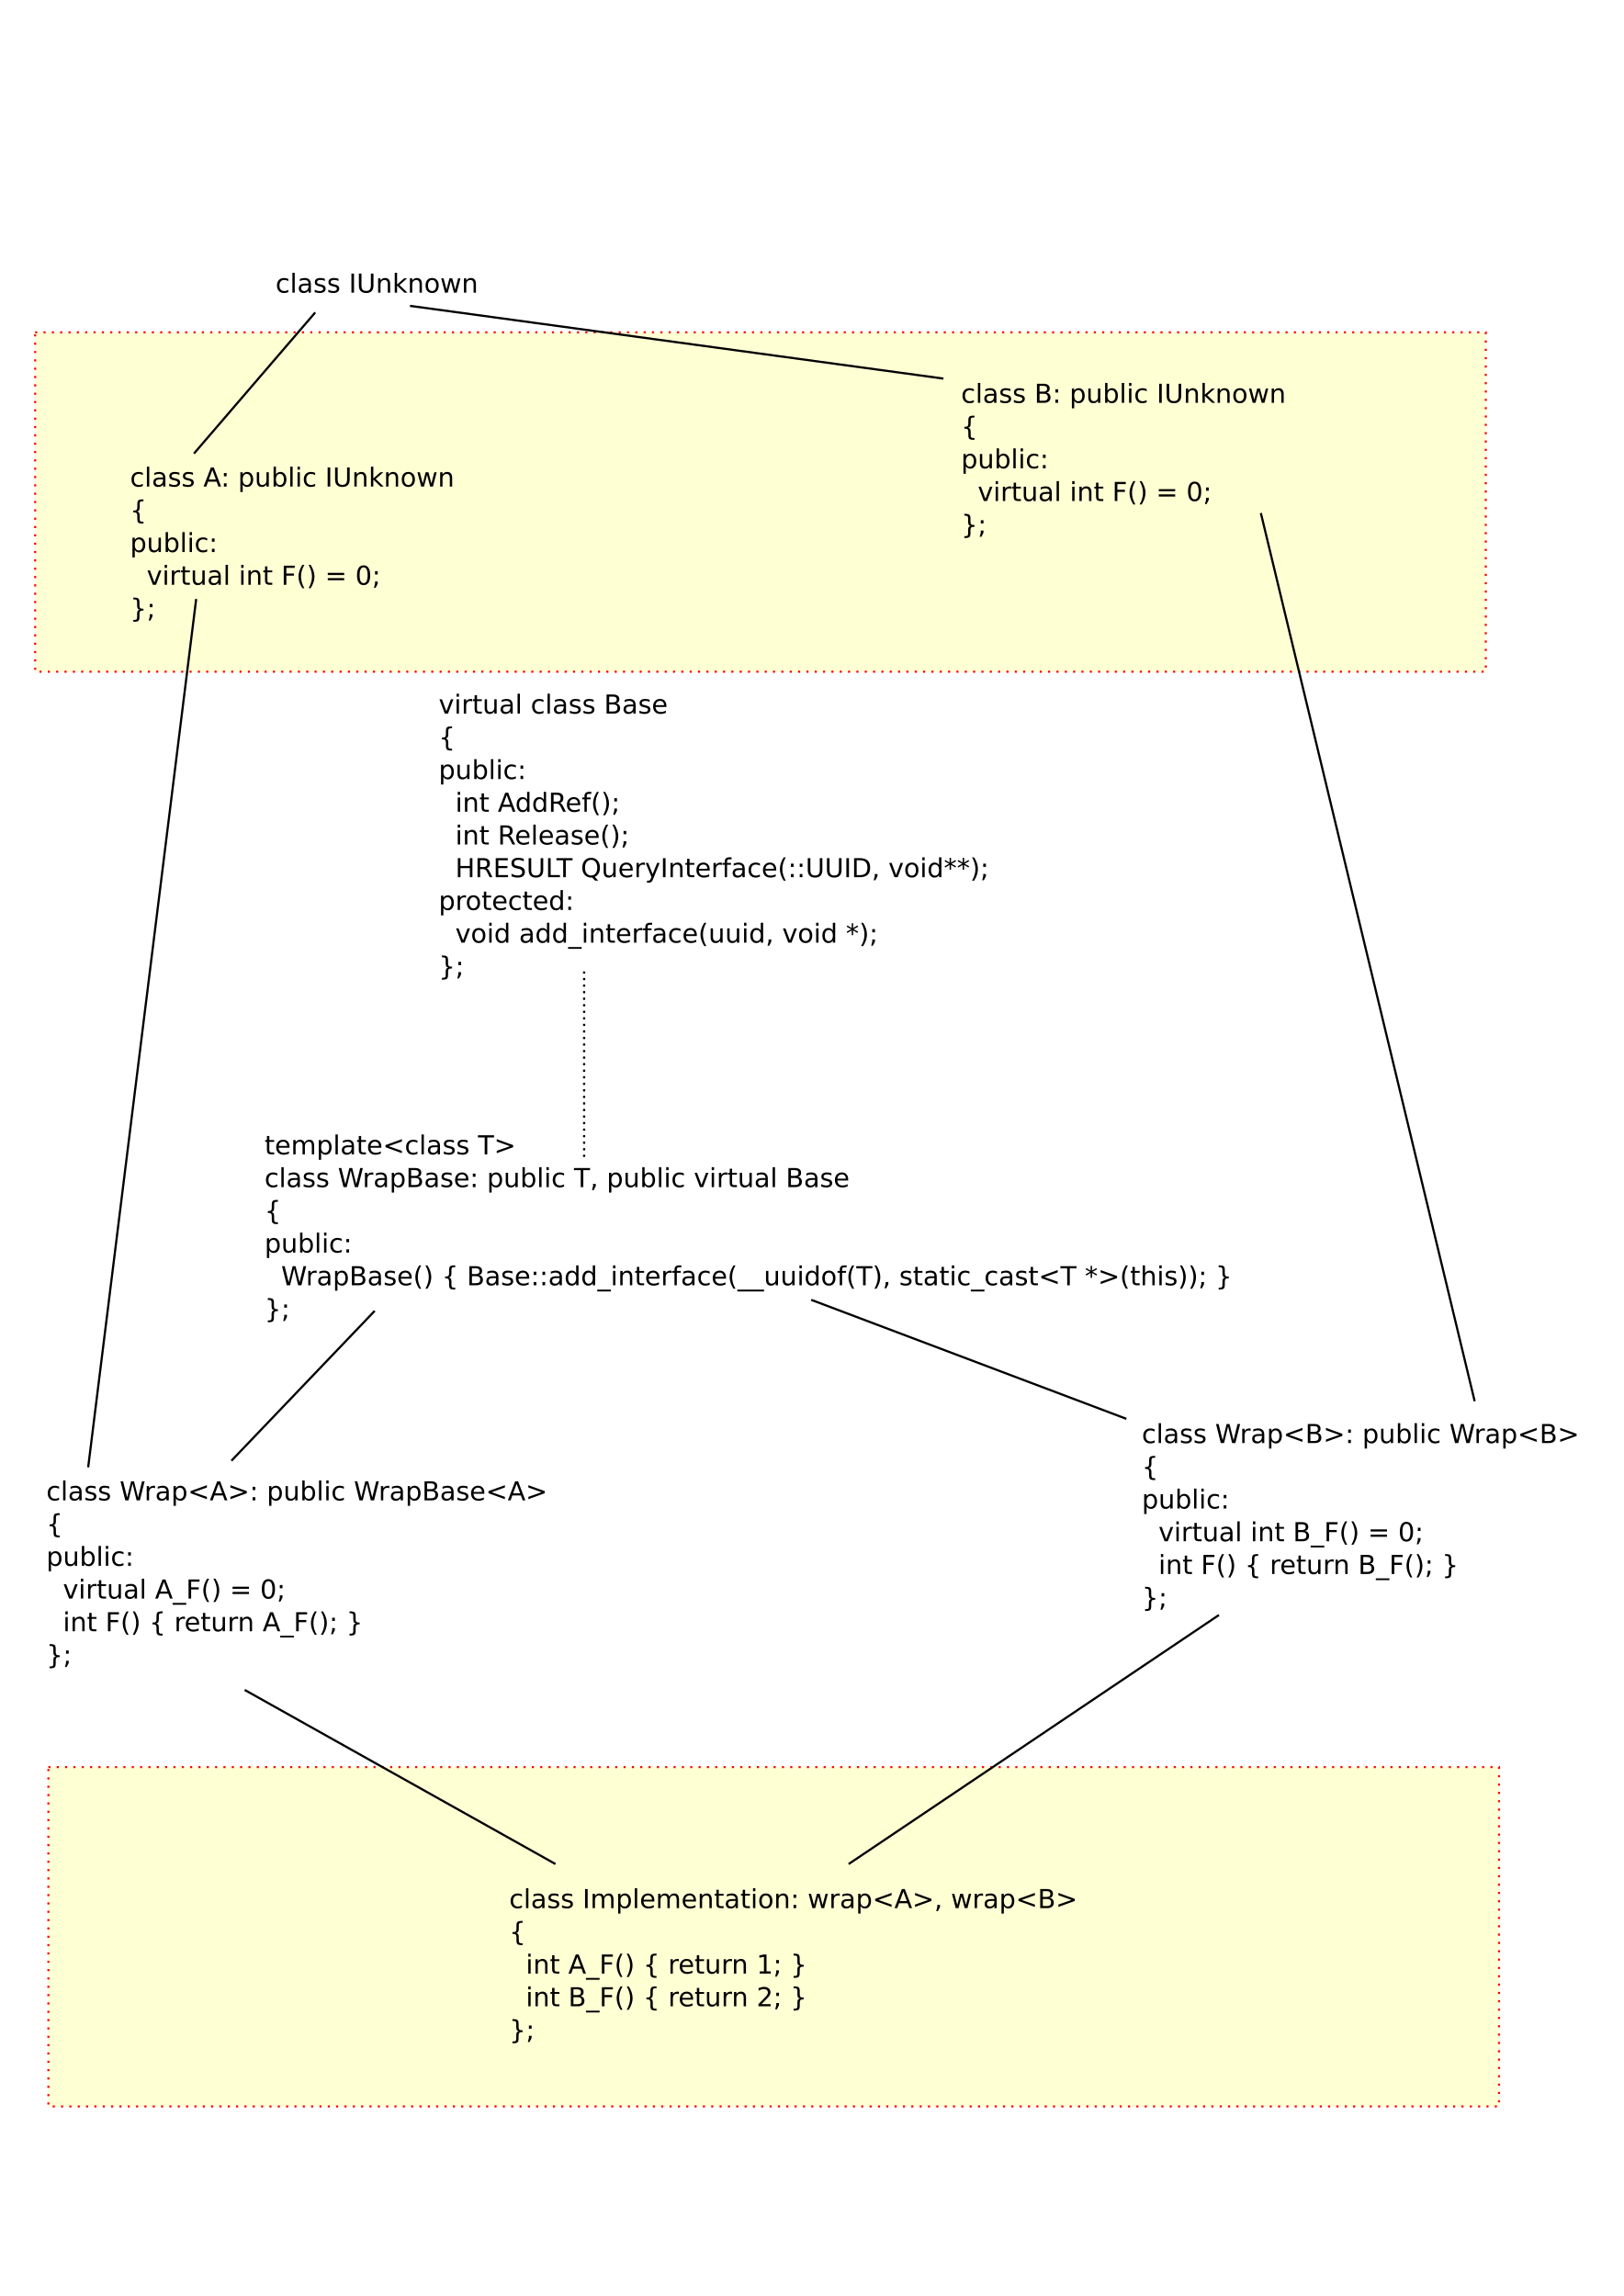
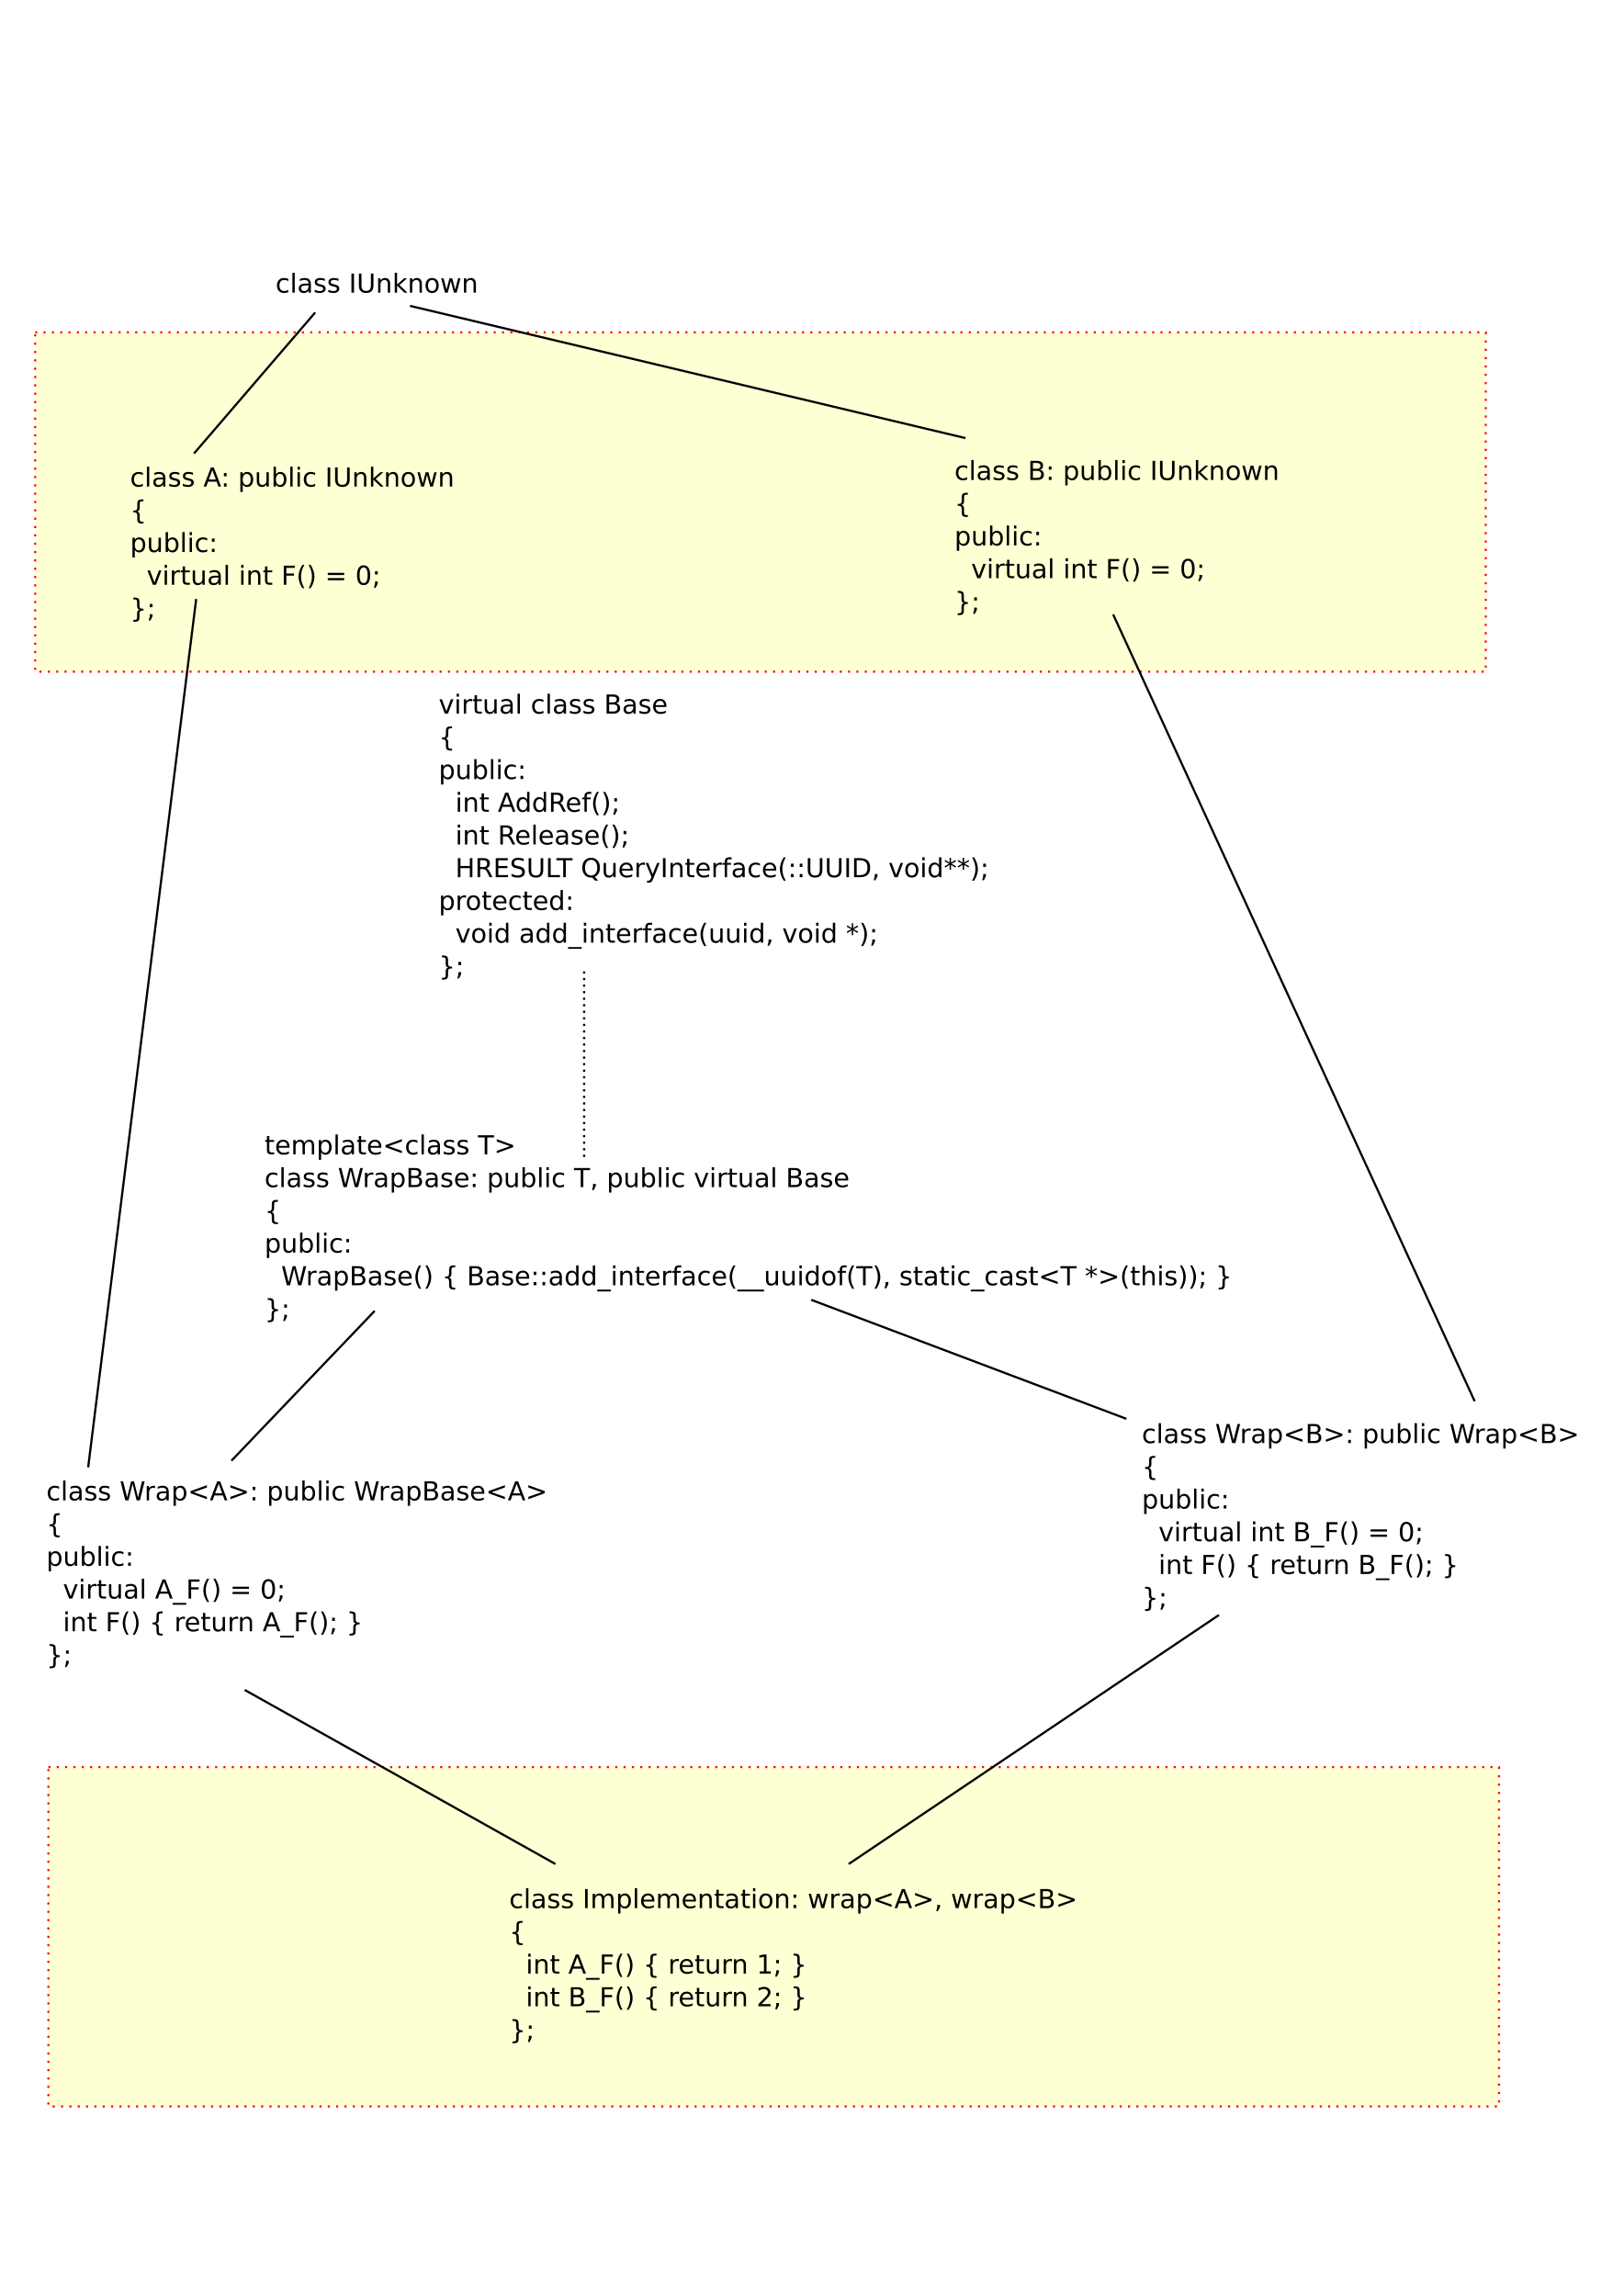
<svg xmlns="http://www.w3.org/2000/svg" width="744.094" height="1052.362" id="svg2">
  <defs id="defs4" />
  <g id="layer1">
    <rect style="fill:#ffffd4;fill-opacity:1;stroke:#ff0000;stroke-width:0.955;stroke-miterlimit:4;stroke-dasharray:0.955 2.865;stroke-dashoffset:0;stroke-opacity:1" id="rect2849" width="664.775" height="155.544" x="16.115" y="152.326" />
    <rect style="fill:#ffffd4;fill-opacity:1;stroke:#ff0000;stroke-width:0.955;stroke-miterlimit:4;stroke-dasharray:0.955 2.865 ;stroke-dashoffset:0;stroke-opacity:1" id="rect3577" width="664.775" height="155.544" x="22.176" y="809.935" />
    <text xml:space="preserve" style="font-size:12px;font-style:normal;font-weight:normal;fill:#000000;fill-opacity:1;stroke:none;stroke-width:1px;stroke-linecap:butt;stroke-linejoin:miter;stroke-opacity:1;font-family:Bitstream Vera Sans" x="59.599" y="223.027" id="text1306">
      <tspan id="tspan1308" x="59.599" y="223.027">class A: public IUnknown</tspan>
      <tspan x="59.599" y="238.027" id="tspan1338">{</tspan>
      <tspan x="59.599" y="253.027" id="tspan2839">public:</tspan>
      <tspan x="59.599" y="268.027" id="tspan1378">  virtual int F() = 0;</tspan>
      <tspan x="59.599" y="283.027" id="tspan1342">};</tspan>
      <tspan x="59.599" y="298.027" id="tspan1336" />
      <tspan x="59.599" y="313.027" id="tspan1334" />
    </text>
-     <text xml:space="preserve" style="font-size:12px;font-style:normal;font-weight:normal;fill:#000000;fill-opacity:1;stroke:none;stroke-width:1px;stroke-linecap:butt;stroke-linejoin:miter;stroke-opacity:1;font-family:Bitstream Vera Sans" x="440.427" y="184.641" id="text1310">
-       <tspan id="tspan1312" x="440.427" y="184.641">class B: public IUnknown</tspan>
-       <tspan x="440.427" y="199.641" id="tspan1344">{</tspan>
-       <tspan x="440.427" y="214.641" id="tspan2837">public:</tspan>
-       <tspan x="440.427" y="229.641" id="tspan1346">  virtual int F() = 0;</tspan>
-       <tspan x="440.427" y="244.641" id="tspan1348">};</tspan>
+     <text xml:space="preserve" style="font-size:12px;font-style:normal;font-weight:normal;fill:#000000;fill-opacity:1;stroke:none;stroke-width:1px;stroke-linecap:butt;stroke-linejoin:miter;stroke-opacity:1;font-family:Bitstream Vera Sans" x="437.396" y="219.996" id="text1310">
+       <tspan id="tspan1312" x="437.396" y="219.996">class B: public IUnknown</tspan>
+       <tspan x="437.396" y="234.996" id="tspan1344">{</tspan>
+       <tspan x="437.396" y="249.996" id="tspan2837">public:</tspan>
+       <tspan x="437.396" y="264.996" id="tspan1346">  virtual int F() = 0;</tspan>
+       <tspan x="437.396" y="279.996" id="tspan1348">};</tspan>
    </text>
    <text xml:space="preserve" style="font-size:12px;font-style:normal;font-weight:normal;fill:#000000;fill-opacity:1;stroke:none;stroke-width:1px;stroke-linecap:butt;stroke-linejoin:miter;stroke-opacity:1;font-family:Bitstream Vera Sans" x="126.269" y="134.134" id="text1314">
      <tspan x="126.269" y="134.134" id="tspan1357">class IUnknown</tspan>
    </text>
    <path style="fill:none;fill-opacity:0.75;fill-rule:evenodd;stroke:#000000;stroke-width:1px;stroke-linecap:butt;stroke-linejoin:miter;stroke-opacity:1" d="M 88.893,207.875 L 144.452,143.225" id="path1318" />
-     <path style="fill:none;fill-opacity:0.75;fill-rule:evenodd;stroke:#000000;stroke-width:1px;stroke-linecap:butt;stroke-linejoin:miter;stroke-opacity:1" d="M 187.888,140.194 L 432.345,173.529" id="path1320" />
+     <path style="fill:none;fill-opacity:0.75;fill-rule:evenodd;stroke:#000000;stroke-width:1px;stroke-linecap:butt;stroke-linejoin:miter;stroke-opacity:1" d="M 187.888,140.194 L 442.447,200.804" id="path1320" />
    <text xml:space="preserve" style="font-size:12px;font-style:normal;font-weight:normal;fill:#000000;fill-opacity:1;stroke:none;stroke-width:1px;stroke-linecap:butt;stroke-linejoin:miter;stroke-opacity:1;font-family:Bitstream Vera Sans" x="21.213" y="687.697" id="text1322">
      <tspan id="tspan1324" x="21.213" y="687.697">class Wrap&lt;A&gt;: public WrapBase&lt;A&gt;</tspan>
      <tspan x="21.213" y="702.697" id="tspan1350">{</tspan>
      <tspan x="21.213" y="717.697" id="tspan1376">public:</tspan>
      <tspan x="21.213" y="732.697" id="tspan2097">  virtual A_F() = 0;</tspan>
      <tspan x="21.213" y="747.697" id="tspan1358">  int F() { return A_F(); }</tspan>
      <tspan x="21.213" y="762.697" id="tspan1352">};</tspan>
    </text>
    <path style="fill:none;fill-opacity:0.75;fill-rule:evenodd;stroke:#000000;stroke-width:1px;stroke-linecap:butt;stroke-linejoin:miter;stroke-opacity:1" d="M 89.904,274.545 L 40.406,672.545" id="path1326" />
-     <path style="fill:none;fill-opacity:0.75;fill-rule:evenodd;stroke:#000000;stroke-width:1px;stroke-linecap:butt;stroke-linejoin:miter;stroke-opacity:1" d="M 675.792,642.24 L 577.807,235.149" id="path1328" />
+     <path style="fill:none;fill-opacity:0.75;fill-rule:evenodd;stroke:#000000;stroke-width:1px;stroke-linecap:butt;stroke-linejoin:miter;stroke-opacity:1" d="M 675.792,642.24 L 510.127,281.616" id="path1328" />
    <text xml:space="preserve" style="font-size:12px;font-style:normal;font-weight:normal;fill:#000000;fill-opacity:1;stroke:none;stroke-width:1px;stroke-linecap:butt;stroke-linejoin:miter;stroke-opacity:1;font-family:Bitstream Vera Sans" x="523.259" y="661.433" id="text1330">
      <tspan id="tspan1332" x="523.259" y="661.433">class Wrap&lt;B&gt;: public Wrap&lt;B&gt;</tspan>
      <tspan x="523.259" y="676.433" id="tspan1362">{</tspan>
      <tspan x="523.259" y="691.433" id="tspan1374">public:</tspan>
      <tspan x="523.259" y="706.433" id="tspan2099">  virtual int B_F() = 0;</tspan>
      <tspan x="523.259" y="721.433" id="tspan1370">  int F() { return B_F(); }</tspan>
      <tspan x="523.259" y="736.433" id="tspan1364">};</tspan>
    </text>
    <text xml:space="preserve" style="font-size:12px;font-style:normal;font-weight:normal;fill:#000000;fill-opacity:1;stroke:none;stroke-width:1px;stroke-linecap:butt;stroke-linejoin:miter;stroke-opacity:1;font-family:Bitstream Vera Sans" x="201.02" y="327.073" id="text1380">
      <tspan id="tspan1382" x="201.02" y="327.073">virtual class Base</tspan>
      <tspan x="201.02" y="342.073" id="tspan1384">{</tspan>
      <tspan x="201.02" y="357.073" id="tspan2101">public:</tspan>
      <tspan x="201.02" y="372.073" id="tspan1359">  int AddRef();</tspan>
      <tspan x="201.02" y="387.073" id="tspan1390">  int Release();</tspan>
      <tspan x="201.02" y="402.073" id="tspan2107">  HRESULT QueryInterface(::UUID, void**);</tspan>
      <tspan x="201.02" y="417.073" id="tspan2103">protected:</tspan>
      <tspan x="201.02" y="432.073" id="tspan1367">  void add_interface(uuid, void *);</tspan>
      <tspan x="201.02" y="447.073" id="tspan1386">};</tspan>
    </text>
    <path style="fill:#000000;fill-opacity:1;fill-rule:evenodd;stroke:#000000;stroke-width:1;stroke-linecap:butt;stroke-linejoin:miter;stroke-opacity:1;stroke-miterlimit:4;stroke-dasharray:1,2;stroke-dashoffset:0" d="M 267.69,445.26 L 267.69,531.123" id="path1392" />
    <text xml:space="preserve" style="font-size:12px;font-style:normal;font-weight:normal;fill:#000000;fill-opacity:1;stroke:none;stroke-width:1px;stroke-linecap:butt;stroke-linejoin:miter;stroke-opacity:1;font-family:Bitstream Vera Sans" x="233.345" y="874.575" id="text4302">
      <tspan id="tspan4304" x="233.345" y="874.575">class Implementation: wrap&lt;A&gt;, wrap&lt;B&gt;</tspan>
      <tspan x="233.345" y="889.575" id="tspan4306">{</tspan>
      <tspan x="233.345" y="904.575" id="tspan4310">  int A_F() { return 1; }</tspan>
      <tspan x="233.345" y="919.575" id="tspan4312">  int B_F() { return 2; }</tspan>
      <tspan x="233.345" y="934.575" id="tspan4308">};</tspan>
    </text>
    <path style="fill:none;fill-opacity:0.75;fill-rule:evenodd;stroke:#000000;stroke-width:1px;stroke-linecap:butt;stroke-linejoin:miter;stroke-opacity:1" d="M 112.127,774.57 L 254.558,854.372" id="path4314" />
    <path style="fill:none;fill-opacity:0.75;fill-rule:evenodd;stroke:#000000;stroke-width:1px;stroke-linecap:butt;stroke-linejoin:miter;stroke-opacity:1" d="M 558.614,740.225 L 388.909,854.372" id="path4316" />
    <text xml:space="preserve" style="font-size:12px;font-style:normal;font-weight:normal;fill:#000000;fill-opacity:1;stroke:none;stroke-width:1px;stroke-linecap:butt;stroke-linejoin:miter;stroke-opacity:1;font-family:Bitstream Vera Sans" x="121.218" y="529.103" id="text5031">
      <tspan id="tspan5033" x="121.218" y="529.103">template&lt;class T&gt;</tspan>
      <tspan x="121.218" y="544.103" id="tspan5035">class WrapBase: public T, public virtual Base</tspan>
      <tspan x="121.218" y="559.103" id="tspan5037">{</tspan>
      <tspan x="121.218" y="574.103" id="tspan5041">public:</tspan>
      <tspan x="121.218" y="589.103" id="tspan5043">  WrapBase() { Base::add_interface(__uuidof(T), static_cast&lt;T *&gt;(this)); }</tspan>
      <tspan x="121.218" y="604.103" id="tspan5039">};</tspan>
    </text>
    <path style="fill:none;fill-opacity:0.75;fill-rule:evenodd;stroke:#000000;stroke-width:1px;stroke-linecap:butt;stroke-linejoin:miter;stroke-opacity:1" d="M 106.066,669.514 L 171.726,600.824" id="path5045" />
    <path style="fill:none;fill-opacity:0.75;fill-rule:evenodd;stroke:#000000;stroke-width:1px;stroke-linecap:butt;stroke-linejoin:miter;stroke-opacity:1" d="M 371.736,595.773 L 516.188,650.321" id="path5047" />
  </g>
</svg>
